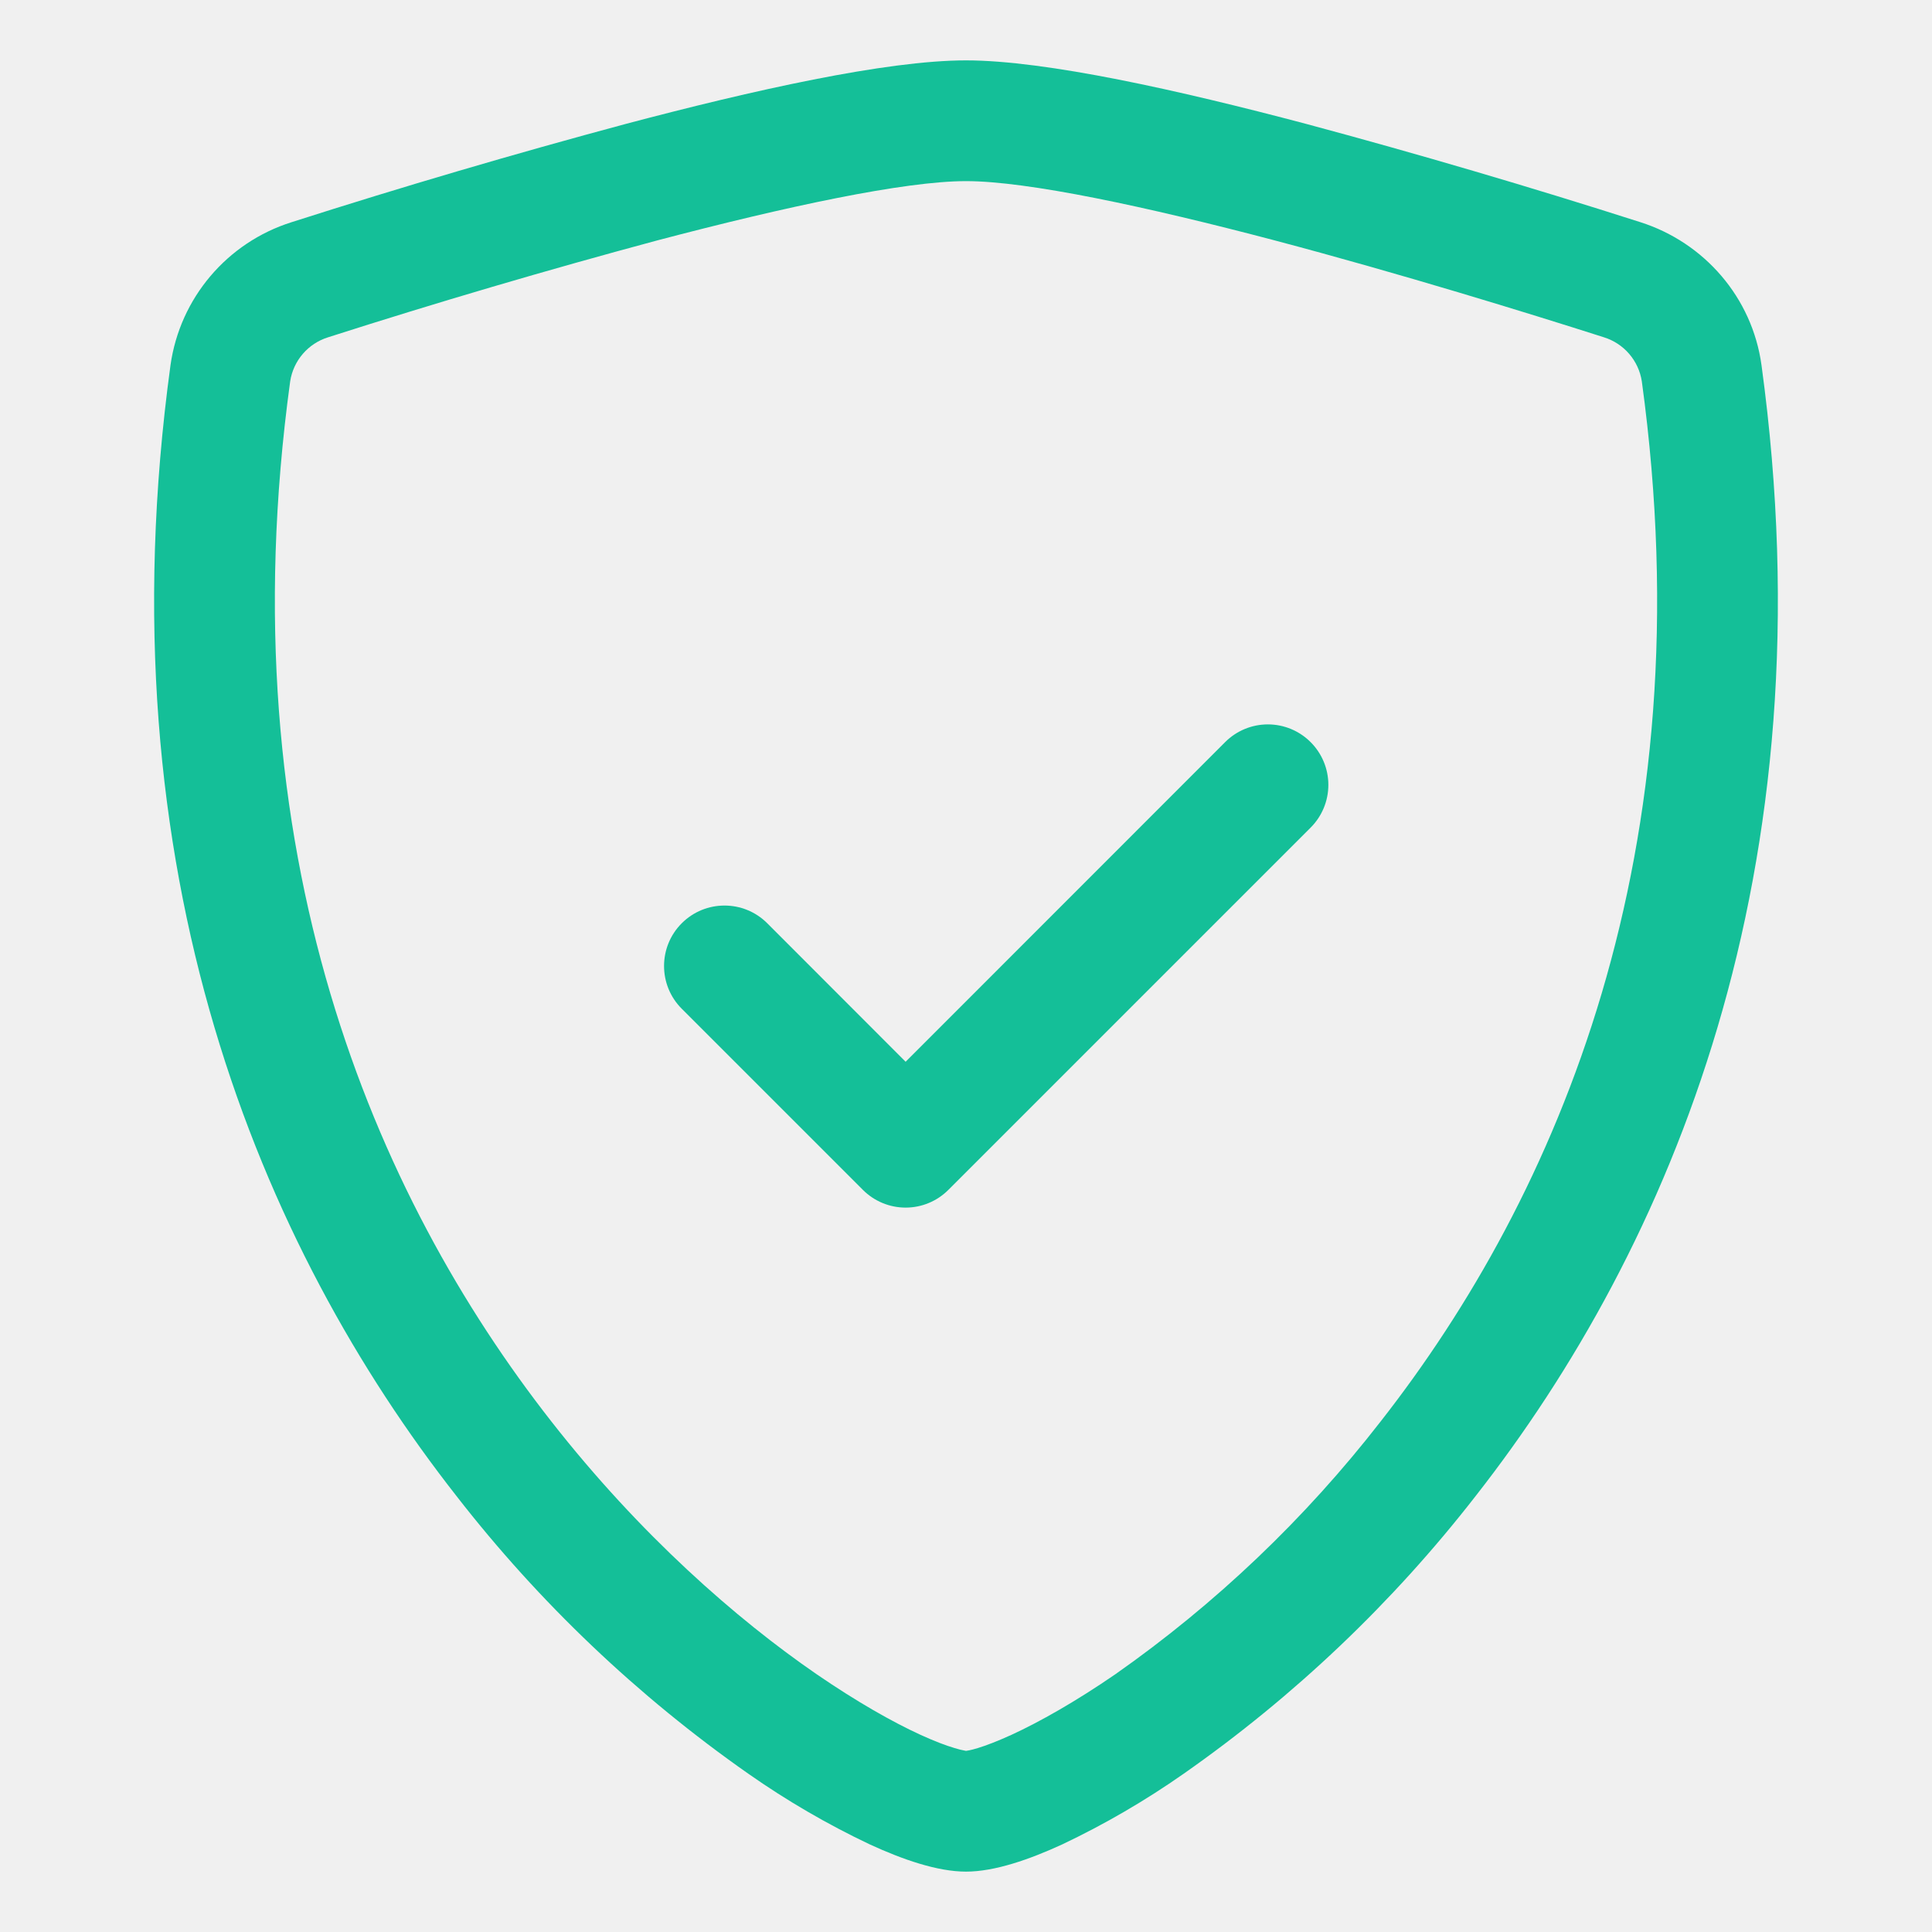
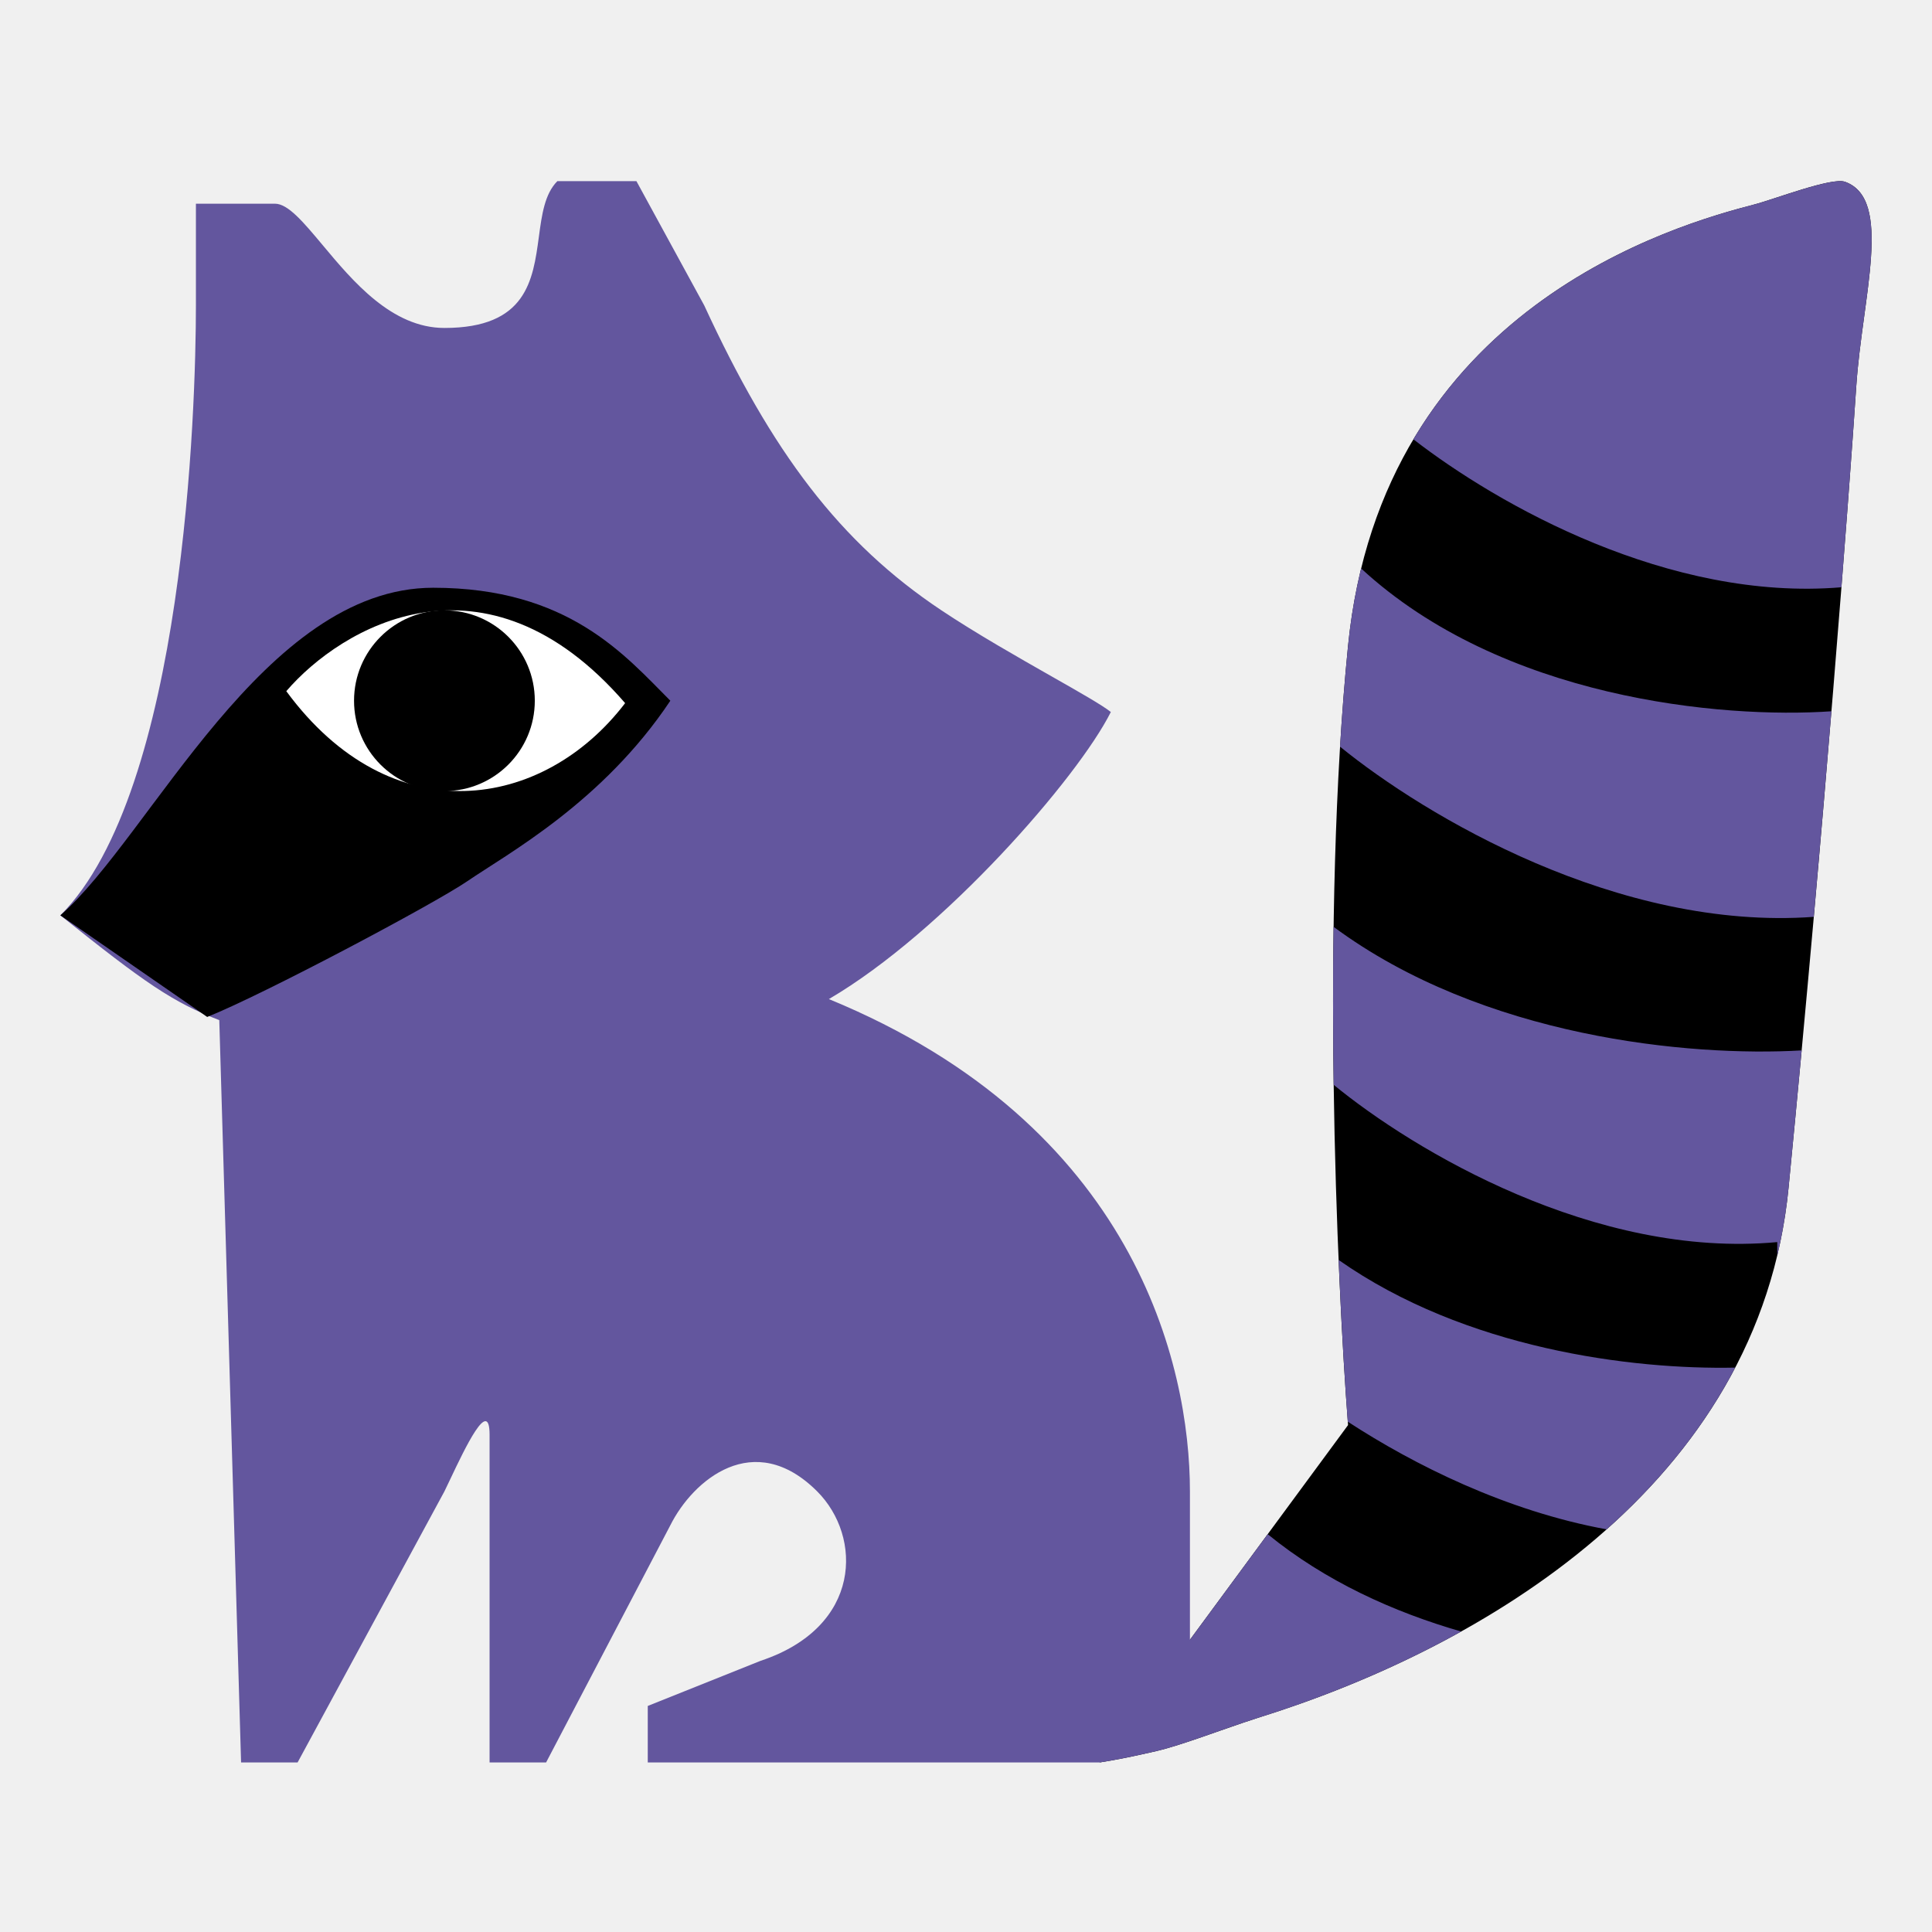
- <svg xmlns="http://www.w3.org/2000/svg" version="1.1" width="1em" height="1em">
-   <svg width="1em" height="1em" viewBox="0 0 16 16" class="bi bi-shield-check" fill="#14bf98">
-     <path fill-rule="evenodd" d="M5.443 1.991a60.17 60.17 0 0 0-2.725.802.454.454 0 0 0-.315.366C1.87 7.056 3.1 9.9 4.567 11.773c.736.94 1.533 1.636 2.197 2.093.333.228.626.394.857.5.116.053.21.089.282.11A.73.73 0 0 0 8 14.5c.007-.001.038-.005.097-.023.072-.022.166-.058.282-.111.23-.106.525-.272.857-.5a10.197 10.197 0 0 0 2.197-2.093C12.9 9.9 14.13 7.056 13.597 3.159a.454.454 0 0 0-.315-.366c-.626-.2-1.682-.526-2.725-.802C9.491 1.71 8.51 1.5 8 1.5c-.51 0-1.49.21-2.557.491zm-.256-.966C6.23.749 7.337.5 8 .5c.662 0 1.77.249 2.813.525a61.09 61.09 0 0 1 2.772.815c.528.168.926.623 1.003 1.184.573 4.197-.756 7.307-2.367 9.365a11.191 11.191 0 0 1-2.418 2.3 6.942 6.942 0 0 1-1.007.586c-.27.124-.558.225-.796.225s-.526-.101-.796-.225a6.908 6.908 0 0 1-1.007-.586 11.192 11.192 0 0 1-2.417-2.3C2.167 10.331.839 7.221 1.412 3.024A1.454 1.454 0 0 1 2.415 1.84a61.11 61.11 0 0 1 2.772-.815z" />
-     <path fill-rule="evenodd" d="M10.854 6.146a.5.5 0 0 1 0 .708l-3 3a.5.5 0 0 1-.708 0l-1.5-1.5a.5.5 0 1 1 .708-.708L7.5 8.793l2.646-2.647a.5.5 0 0 1 .708 0z" />
-   </svg>
-   <style>@media (prefers-color-scheme: light) { :root { filter: none; } }
- @media (prefers-color-scheme: dark) { :root { filter: contrast(0.833) brightness(1.7); } }
- </style>
+ <svg xmlns="http://www.w3.org/2000/svg" width="32" height="32" viewBox="0 0 32 32" fill="none">
+   <path d="M30.746 6.392C30.622 8.263 30.223 13.539 29.624 19.675C29.142 24.612 24.537 27.301 20.831 28.454L20.592 28.533C20.119 28.693 19.52 28.919 19.147 29.005C18.779 29.089 18.528 29.142 18.212 29.192L22.328 23.604C22.14 21.172 21.879 15.185 22.328 10.695C22.889 5.083 27.782 3.717 29.063 3.385C29.385 3.301 30.339 2.932 30.559 3.011C31.36 3.296 30.844 4.925 30.746 6.392Z" fill="black" />
+   <path fill-rule="evenodd" clip-rule="evenodd" d="M1 15.161C2.404 16.284 2.86 16.599 3.632 16.897L3.993 29.192H4.929L7.361 24.702C7.388 24.648 7.422 24.576 7.461 24.493C7.697 23.995 8.109 23.125 8.109 23.766V29.192H9.045L11.103 25.263C11.477 24.515 12.487 23.654 13.535 24.702C14.283 25.45 14.283 26.947 12.599 27.508L10.729 28.256V29.192H18.212L18.212 29.192C18.529 29.142 18.779 29.089 19.147 29.005C19.421 28.942 19.817 28.803 20.196 28.67L20.196 28.67L20.196 28.67C20.332 28.622 20.466 28.575 20.592 28.533L20.831 28.454C21.919 28.116 23.085 27.645 24.201 27.023C23.08 26.7 21.95 26.189 20.997 25.411L19.709 27.16V24.702C19.709 22.608 18.796 18.629 13.729 16.548C15.634 15.433 17.856 12.878 18.399 11.793C18.257 11.68 17.883 11.467 17.418 11.203L17.418 11.203C16.859 10.885 16.169 10.493 15.593 10.109C13.909 8.987 12.786 7.49 11.664 5.058L10.541 3H9.232C9.021 3.211 8.974 3.558 8.925 3.925C8.828 4.641 8.722 5.432 7.361 5.432C6.489 5.432 5.842 4.656 5.342 4.057C5.027 3.681 4.771 3.374 4.555 3.374H3.245V5.058C3.245 6.742 3.058 13.103 1 15.161ZM30.5 9.727C30.617 8.237 30.7 7.083 30.746 6.392C30.772 6.012 30.825 5.621 30.876 5.246L30.876 5.246C31.023 4.171 31.153 3.222 30.559 3.011C30.4 2.954 29.856 3.132 29.445 3.266L29.445 3.266C29.289 3.317 29.152 3.362 29.063 3.385C28.097 3.635 25.078 4.473 23.41 7.276C24.809 8.36 27.644 9.967 30.5 9.727ZM30.334 11.781C28.506 11.907 24.877 11.57 22.544 9.415C22.447 9.815 22.373 10.241 22.328 10.695C22.274 11.234 22.23 11.794 22.195 12.367C23.61 13.518 26.807 15.421 30.042 15.186C30.15 13.969 30.248 12.824 30.334 11.781ZM22.09 17.968C22.078 17.12 22.076 16.237 22.088 15.351C24.565 17.185 27.983 17.506 29.841 17.398C29.772 18.14 29.7 18.901 29.624 19.675C29.586 20.062 29.523 20.436 29.437 20.796V20.573C26.418 20.853 23.412 19.053 22.09 17.968ZM22.172 20.869C22.217 21.951 22.273 22.877 22.323 23.547C23.419 24.262 24.951 25.028 26.611 25.331C27.465 24.57 28.204 23.682 28.741 22.652C27.026 22.688 24.27 22.342 22.172 20.869Z" fill="#63569E" />
+   <path d="M7.174 9.735C4.368 9.735 2.497 13.851 1 15.161L3.432 16.844C4.368 16.47 7.187 14.973 7.735 14.599C8.408 14.139 9.98 13.29 11.103 11.606C10.354 10.858 9.419 9.735 7.174 9.735Z" fill="black" />
+   <path d="M4.742 11.448C5.645 10.395 8.032 8.961 10.354 11.646C8.999 13.422 6.484 13.817 4.742 11.448Z" fill="white" />
+   <circle cx="7.361" cy="11.606" r="1.497" fill="black" />
</svg>
